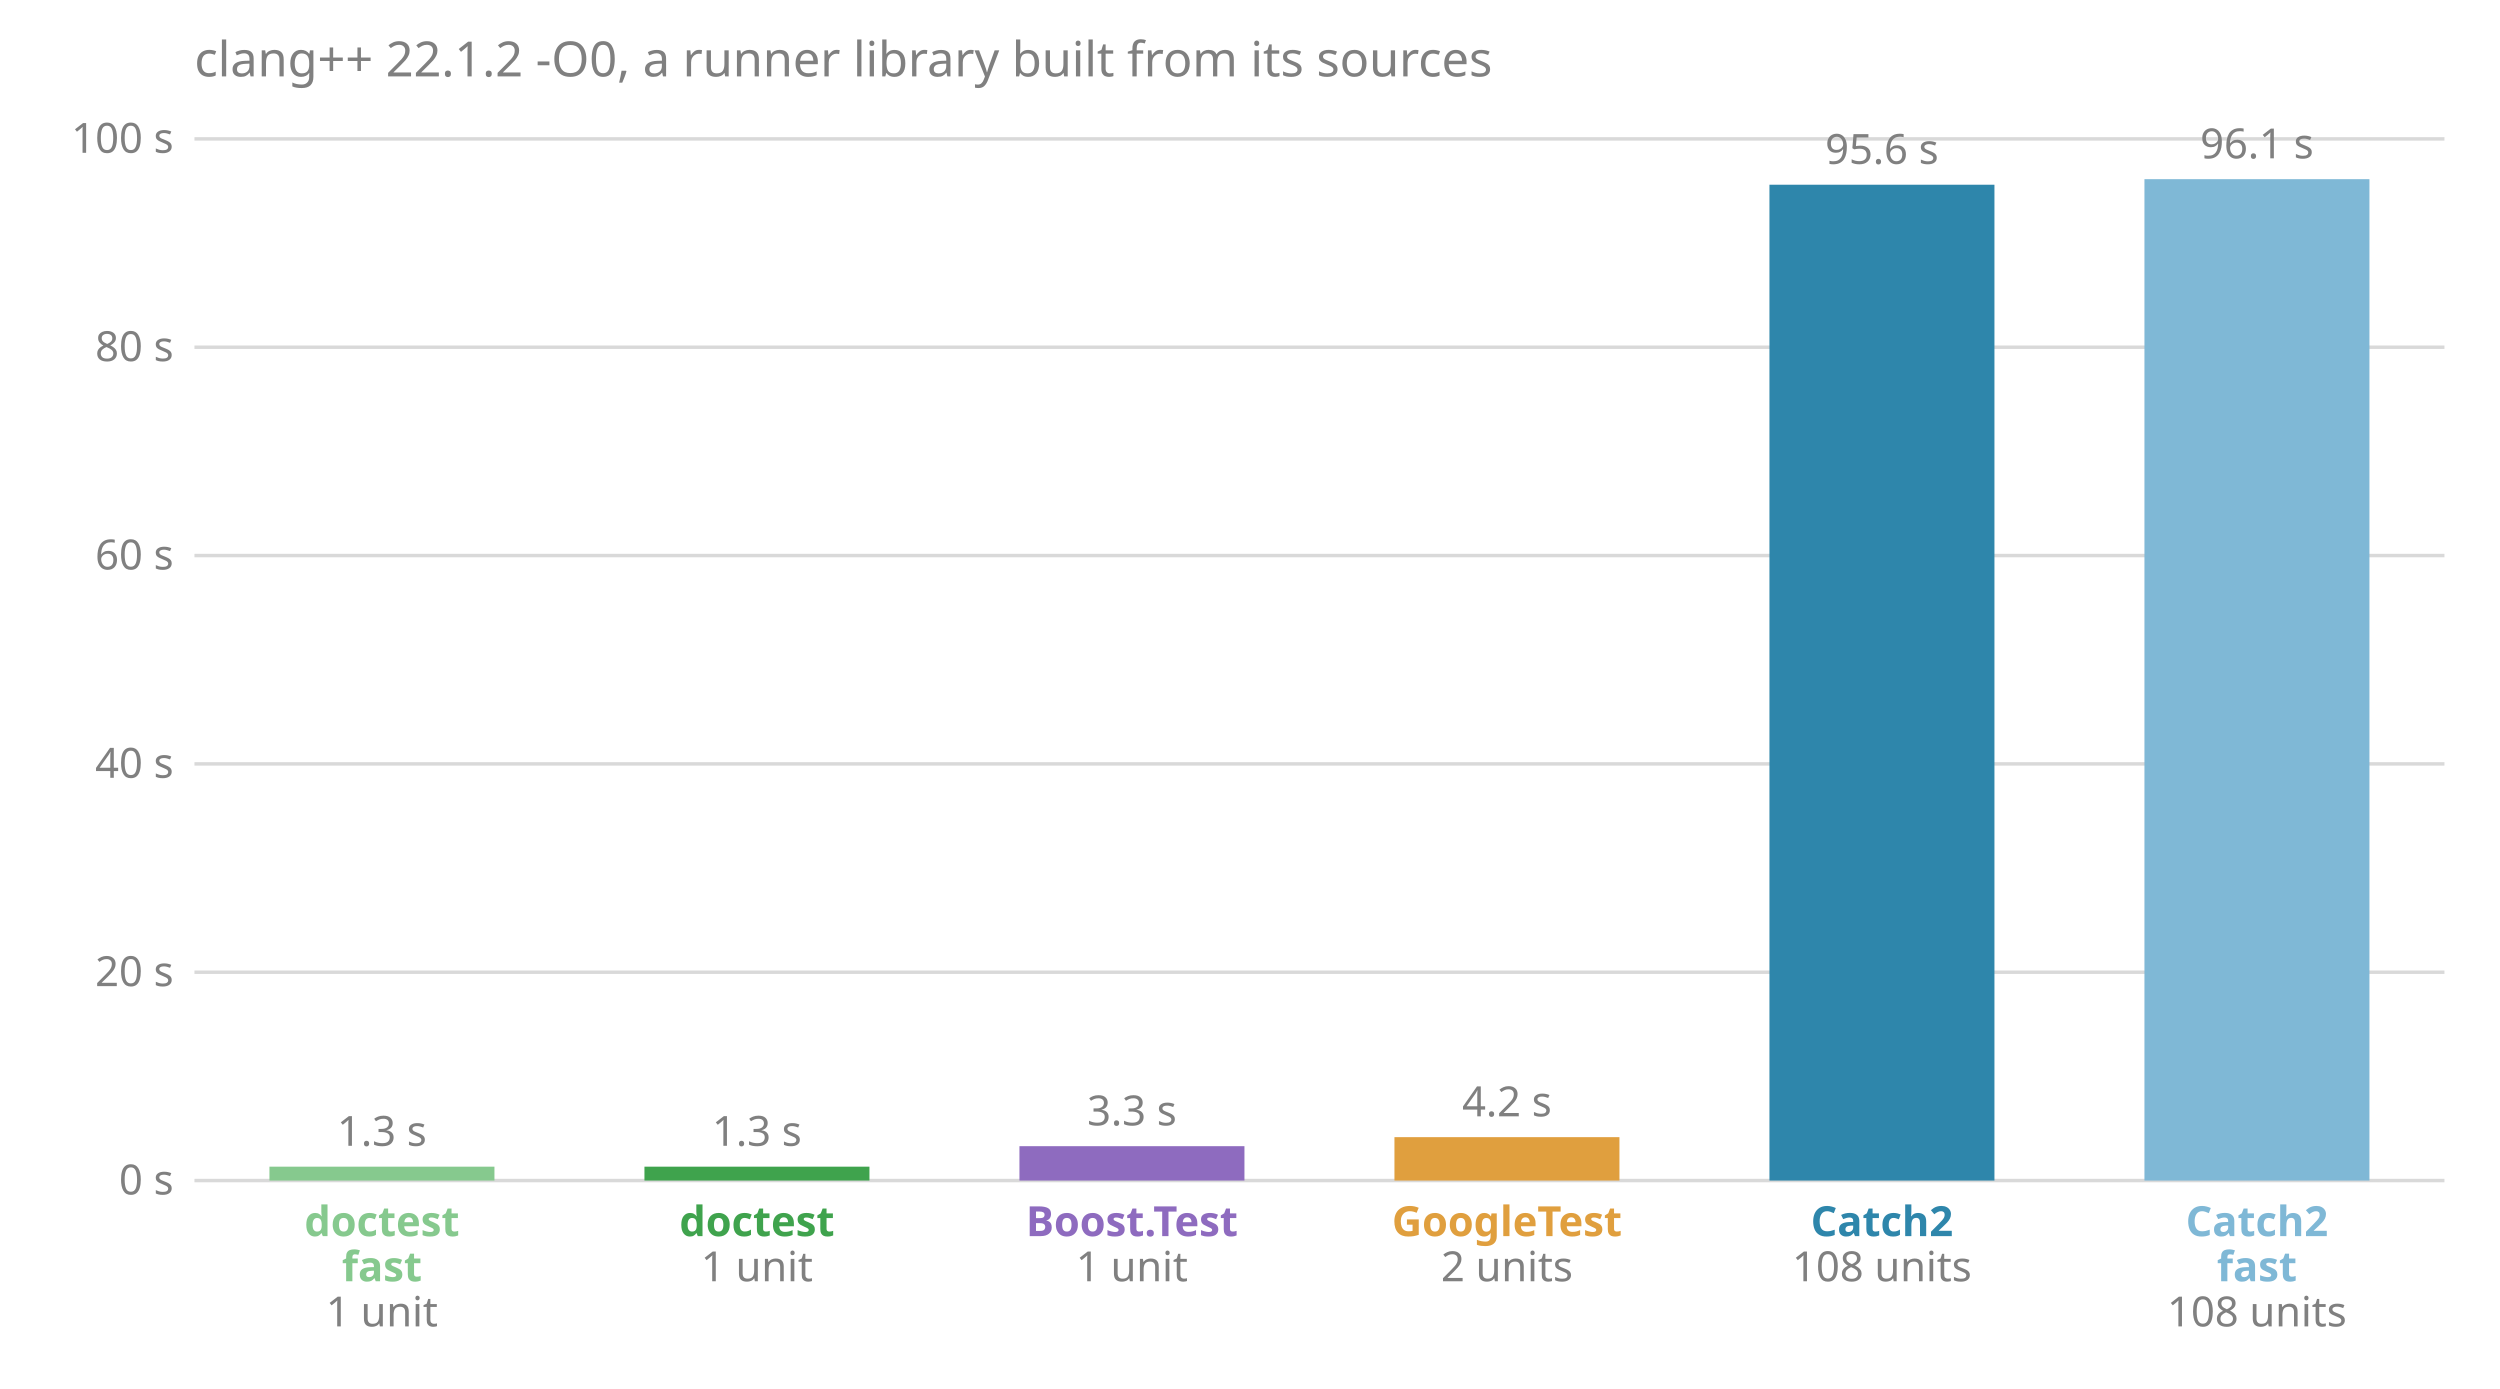
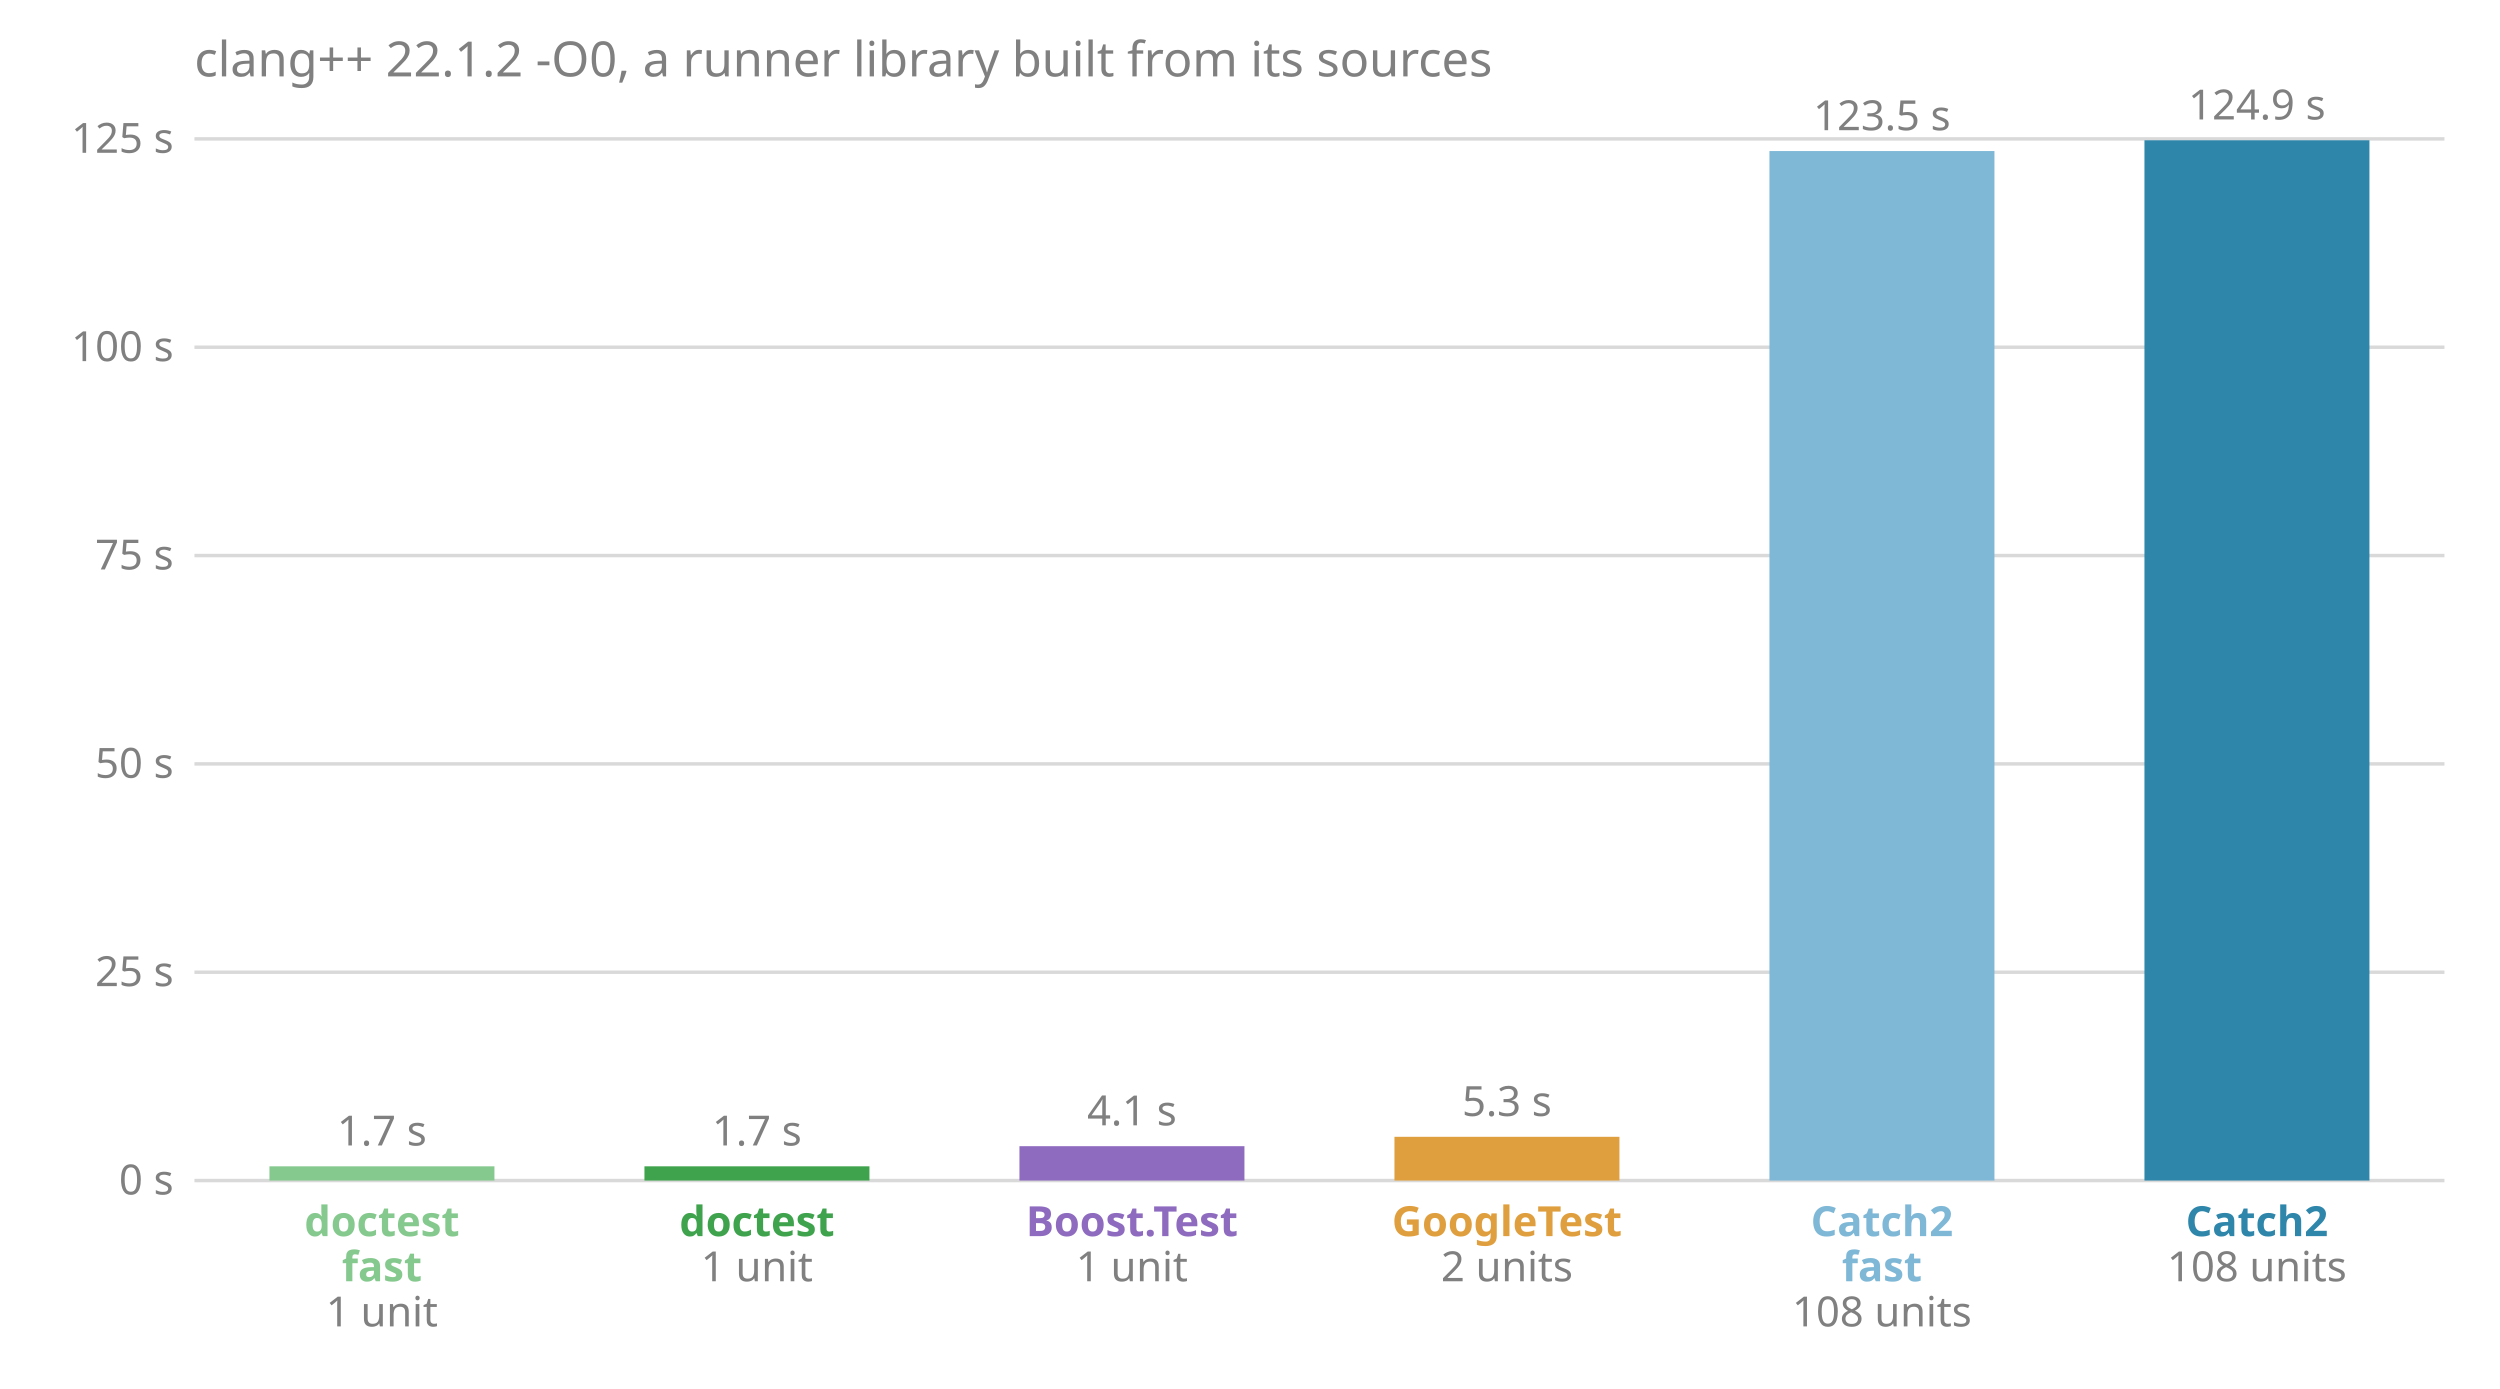
<svg xmlns="http://www.w3.org/2000/svg" viewBox="0 0 720 400" font-family="sans-serif" font-size="12">
  <text x="56.0" y="22.0" fill="#808080" font-size="14">clang++ 22.1.2 -O0, a runner library built from its sources</text>
  <line x1="56.0" x2="704.0" y1="340.0" y2="340.0" stroke="#808080" stroke-opacity="0.3" />
  <text x="50.0" y="344.0" fill="#808080" text-anchor="end">0 s</text>
  <line x1="56.0" x2="704.0" y1="280.0" y2="280.0" stroke="#808080" stroke-opacity="0.3" />
-   <text x="50.0" y="284.0" fill="#808080" text-anchor="end">20 s</text>
+   <text x="50.0" y="284.0" fill="#808080" text-anchor="end">25 s</text>
  <line x1="56.0" x2="704.0" y1="220.0" y2="220.0" stroke="#808080" stroke-opacity="0.3" />
-   <text x="50.0" y="224.0" fill="#808080" text-anchor="end">40 s</text>
+   <text x="50.0" y="224.0" fill="#808080" text-anchor="end">50 s</text>
  <line x1="56.0" x2="704.0" y1="160.0" y2="160.0" stroke="#808080" stroke-opacity="0.3" />
-   <text x="50.0" y="164.0" fill="#808080" text-anchor="end">60 s</text>
+   <text x="50.0" y="164.0" fill="#808080" text-anchor="end">75 s</text>
  <line x1="56.0" x2="704.0" y1="100.0" y2="100.0" stroke="#808080" stroke-opacity="0.3" />
-   <text x="50.0" y="104.0" fill="#808080" text-anchor="end">80 s</text>
+   <text x="50.0" y="104.0" fill="#808080" text-anchor="end">100 s</text>
  <line x1="56.0" x2="704.0" y1="40.0" y2="40.0" stroke="#808080" stroke-opacity="0.3" />
-   <text x="50.0" y="44.0" fill="#808080" text-anchor="end">100 s</text>
-   <rect x="77.6" y="336.0" width="64.8" height="4.0" fill="#86c98e" />
-   <text x="110.0" y="330.0" fill="#808080" text-anchor="middle">1.3 s</text>
+   <text x="50.0" y="44.0" fill="#808080" text-anchor="end">125 s</text>
+   <rect x="77.6" y="335.9" width="64.8" height="4.1" fill="#86c98e" />
+   <text x="110.0" y="329.9" fill="#808080" text-anchor="middle">1.7 s</text>
  <text x="110.0" y="356.0" fill="#86c98e" font-weight="bold" text-anchor="middle">doctest</text>
  <text x="110.0" y="369.0" fill="#86c98e" font-weight="bold" text-anchor="middle">fast</text>
  <text x="110.0" y="382.0" fill="#808080" text-anchor="middle">1 unit</text>
-   <rect x="185.6" y="336.0" width="64.8" height="4.0" fill="#3fa34d" />
-   <text x="218.0" y="330.0" fill="#808080" text-anchor="middle">1.3 s</text>
+   <rect x="185.6" y="335.9" width="64.8" height="4.1" fill="#3fa34d" />
+   <text x="218.0" y="329.9" fill="#808080" text-anchor="middle">1.7 s</text>
  <text x="218.0" y="356.0" fill="#3fa34d" font-weight="bold" text-anchor="middle">doctest</text>
  <text x="218.0" y="369.0" fill="#808080" text-anchor="middle">1 unit</text>
  <rect x="293.6" y="330.1" width="64.8" height="9.9" fill="#8e6bbf" />
-   <text x="326.0" y="324.1" fill="#808080" text-anchor="middle">3.3 s</text>
+   <text x="326.0" y="324.1" fill="#808080" text-anchor="middle">4.1 s</text>
  <text x="326.0" y="356.0" fill="#8e6bbf" font-weight="bold" text-anchor="middle">Boost.Test</text>
  <text x="326.0" y="369.0" fill="#808080" text-anchor="middle">1 unit</text>
-   <rect x="401.6" y="327.5" width="64.8" height="12.5" fill="#e09f3e" />
-   <text x="434.0" y="321.5" fill="#808080" text-anchor="middle">4.2 s</text>
+   <rect x="401.6" y="327.4" width="64.8" height="12.6" fill="#e09f3e" />
+   <text x="434.0" y="321.4" fill="#808080" text-anchor="middle">5.3 s</text>
  <text x="434.0" y="356.0" fill="#e09f3e" font-weight="bold" text-anchor="middle">GoogleTest</text>
  <text x="434.0" y="369.0" fill="#808080" text-anchor="middle">2 units</text>
-   <rect x="509.6" y="53.2" width="64.8" height="286.8" fill="#2e86ab" />
-   <text x="542.0" y="47.2" fill="#808080" text-anchor="middle">95.6 s</text>
-   <text x="542.0" y="356.0" fill="#2e86ab" font-weight="bold" text-anchor="middle">Catch2</text>
-   <text x="542.0" y="369.0" fill="#808080" text-anchor="middle">108 units</text>
-   <rect x="617.6" y="51.6" width="64.8" height="288.4" fill="#7fb8d6" />
-   <text x="650.0" y="45.6" fill="#808080" text-anchor="middle">96.1 s</text>
-   <text x="650.0" y="356.0" fill="#7fb8d6" font-weight="bold" text-anchor="middle">Catch2</text>
-   <text x="650.0" y="369.0" fill="#7fb8d6" font-weight="bold" text-anchor="middle">fast</text>
-   <text x="650.0" y="382.0" fill="#808080" text-anchor="middle">108 units</text>
+   <rect x="509.6" y="43.5" width="64.8" height="296.5" fill="#7fb8d6" />
+   <text x="542.0" y="37.5" fill="#808080" text-anchor="middle">123.5 s</text>
+   <text x="542.0" y="356.0" fill="#7fb8d6" font-weight="bold" text-anchor="middle">Catch2</text>
+   <text x="542.0" y="369.0" fill="#7fb8d6" font-weight="bold" text-anchor="middle">fast</text>
+   <text x="542.0" y="382.0" fill="#808080" text-anchor="middle">108 units</text>
+   <rect x="617.6" y="40.4" width="64.8" height="299.6" fill="#2e86ab" />
+   <text x="650.0" y="34.4" fill="#808080" text-anchor="middle">124.9 s</text>
+   <text x="650.0" y="356.0" fill="#2e86ab" font-weight="bold" text-anchor="middle">Catch2</text>
+   <text x="650.0" y="369.0" fill="#808080" text-anchor="middle">108 units</text>
</svg>
